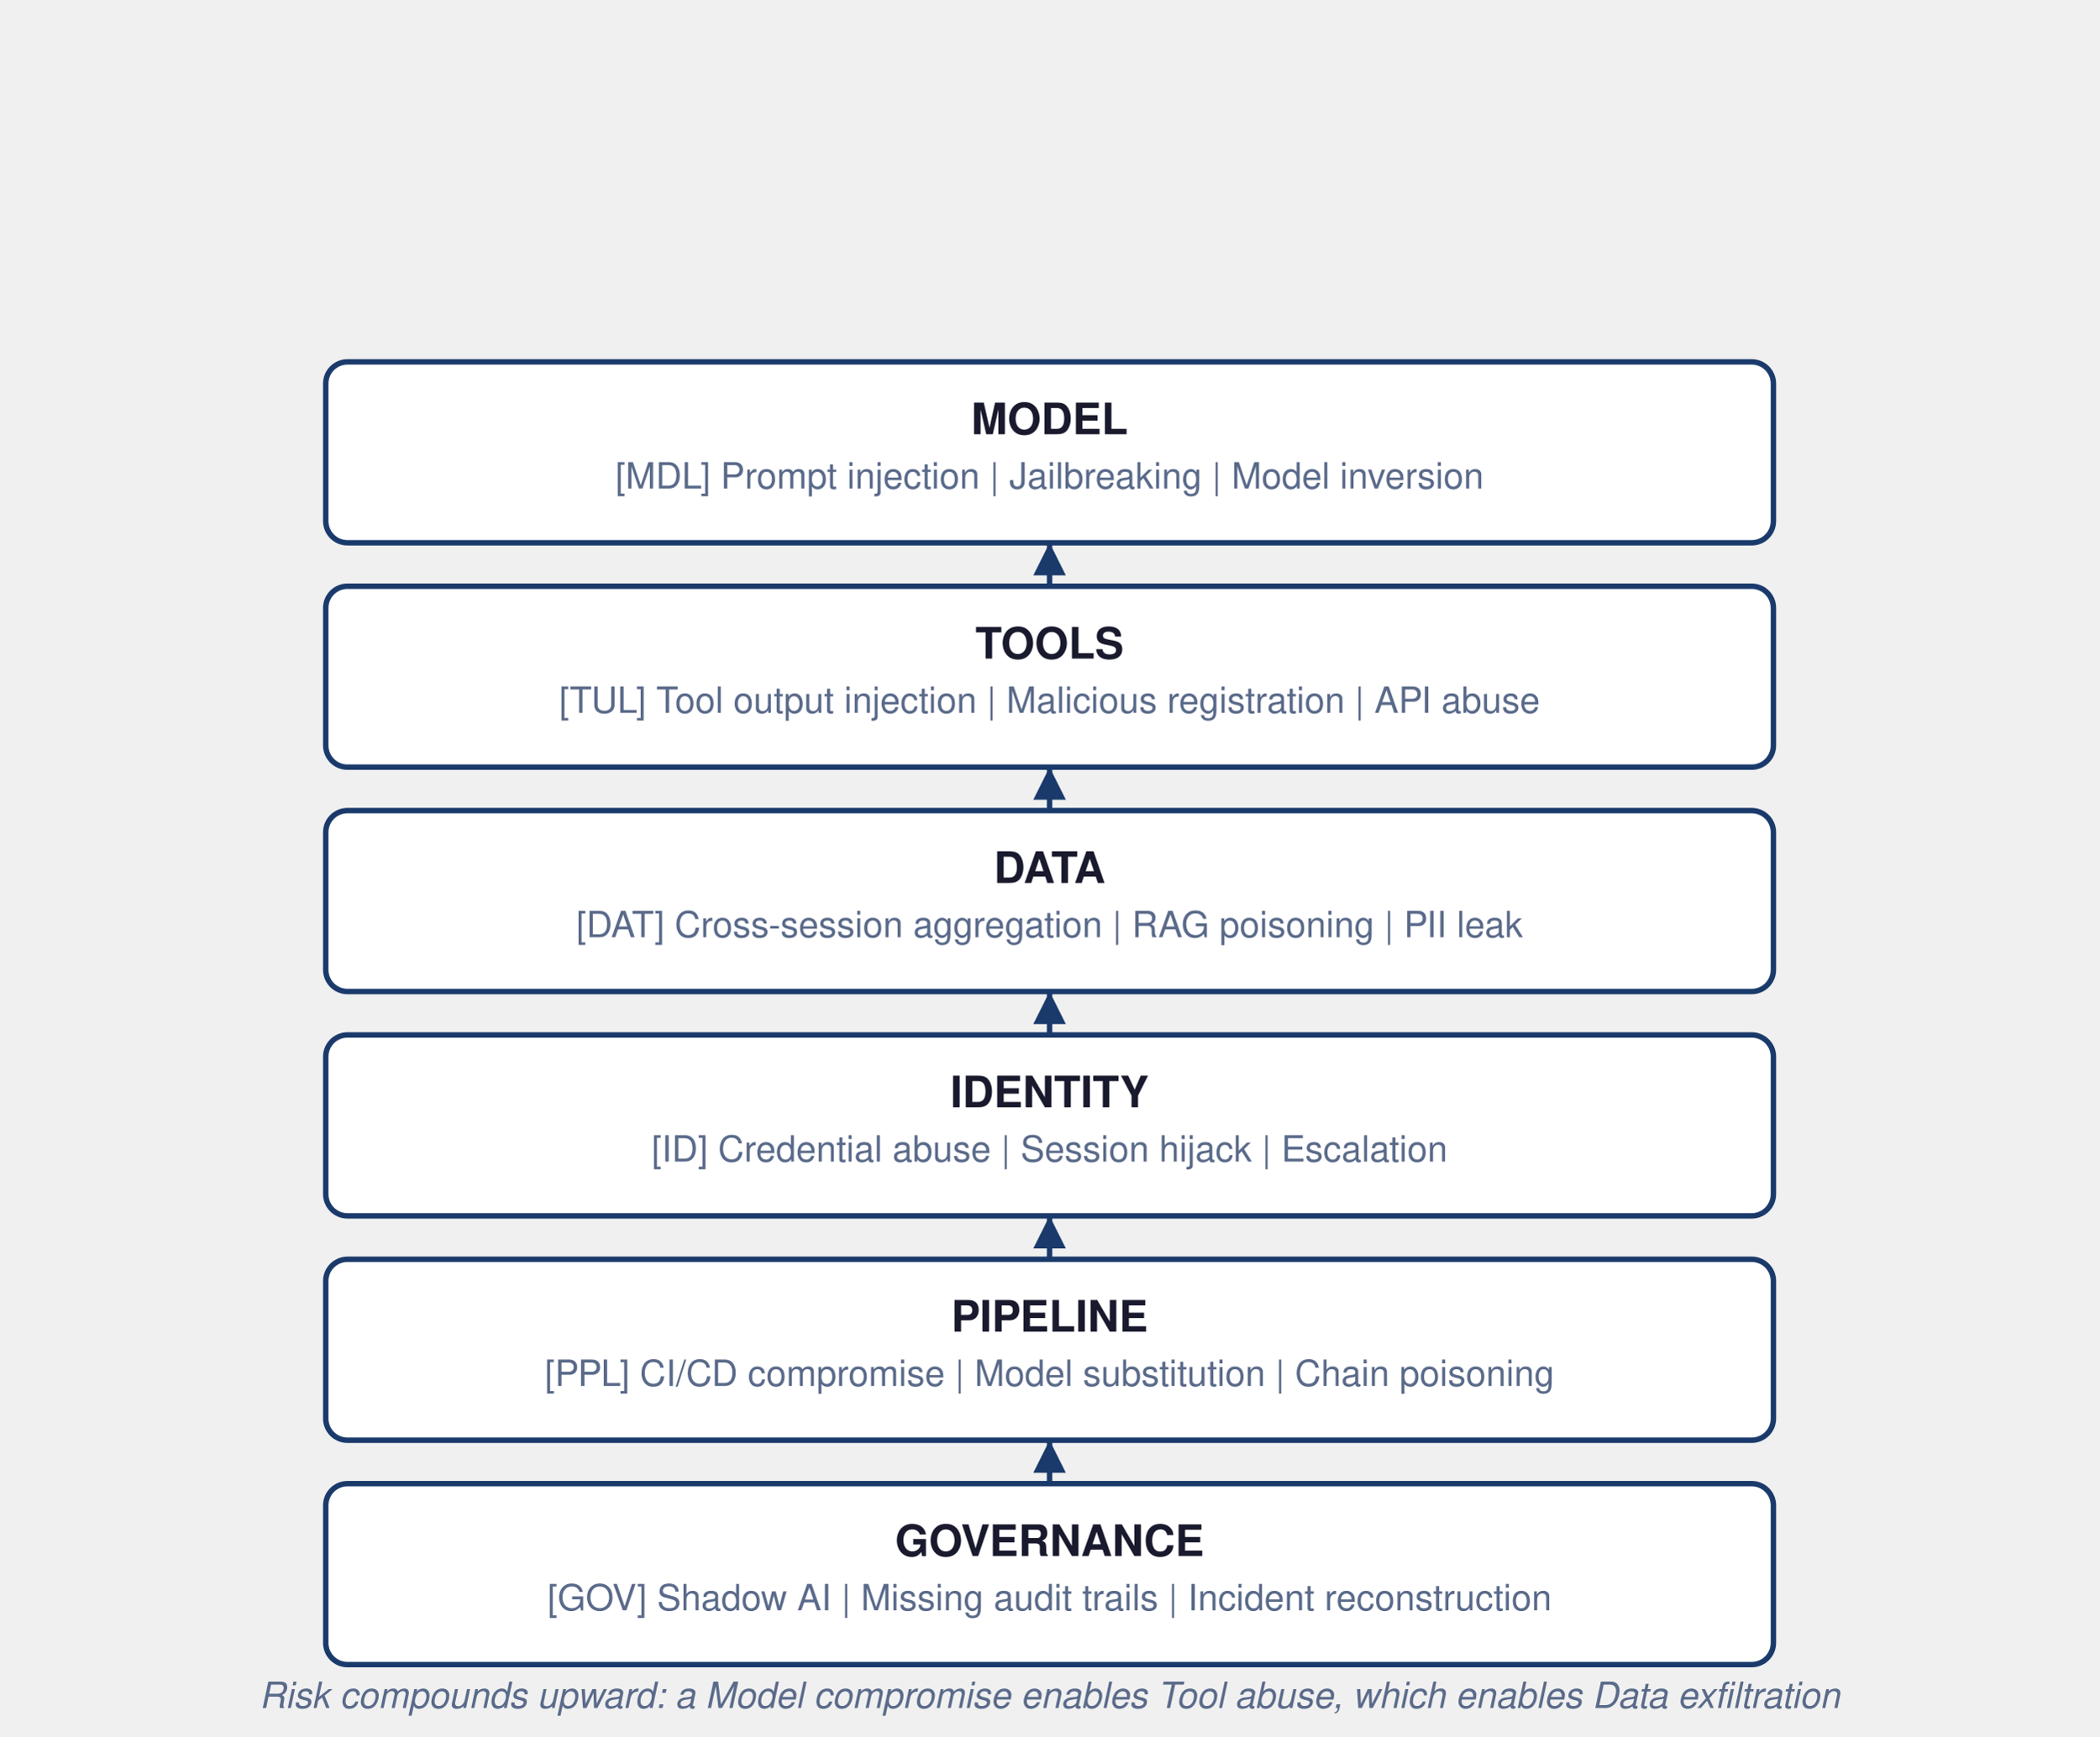
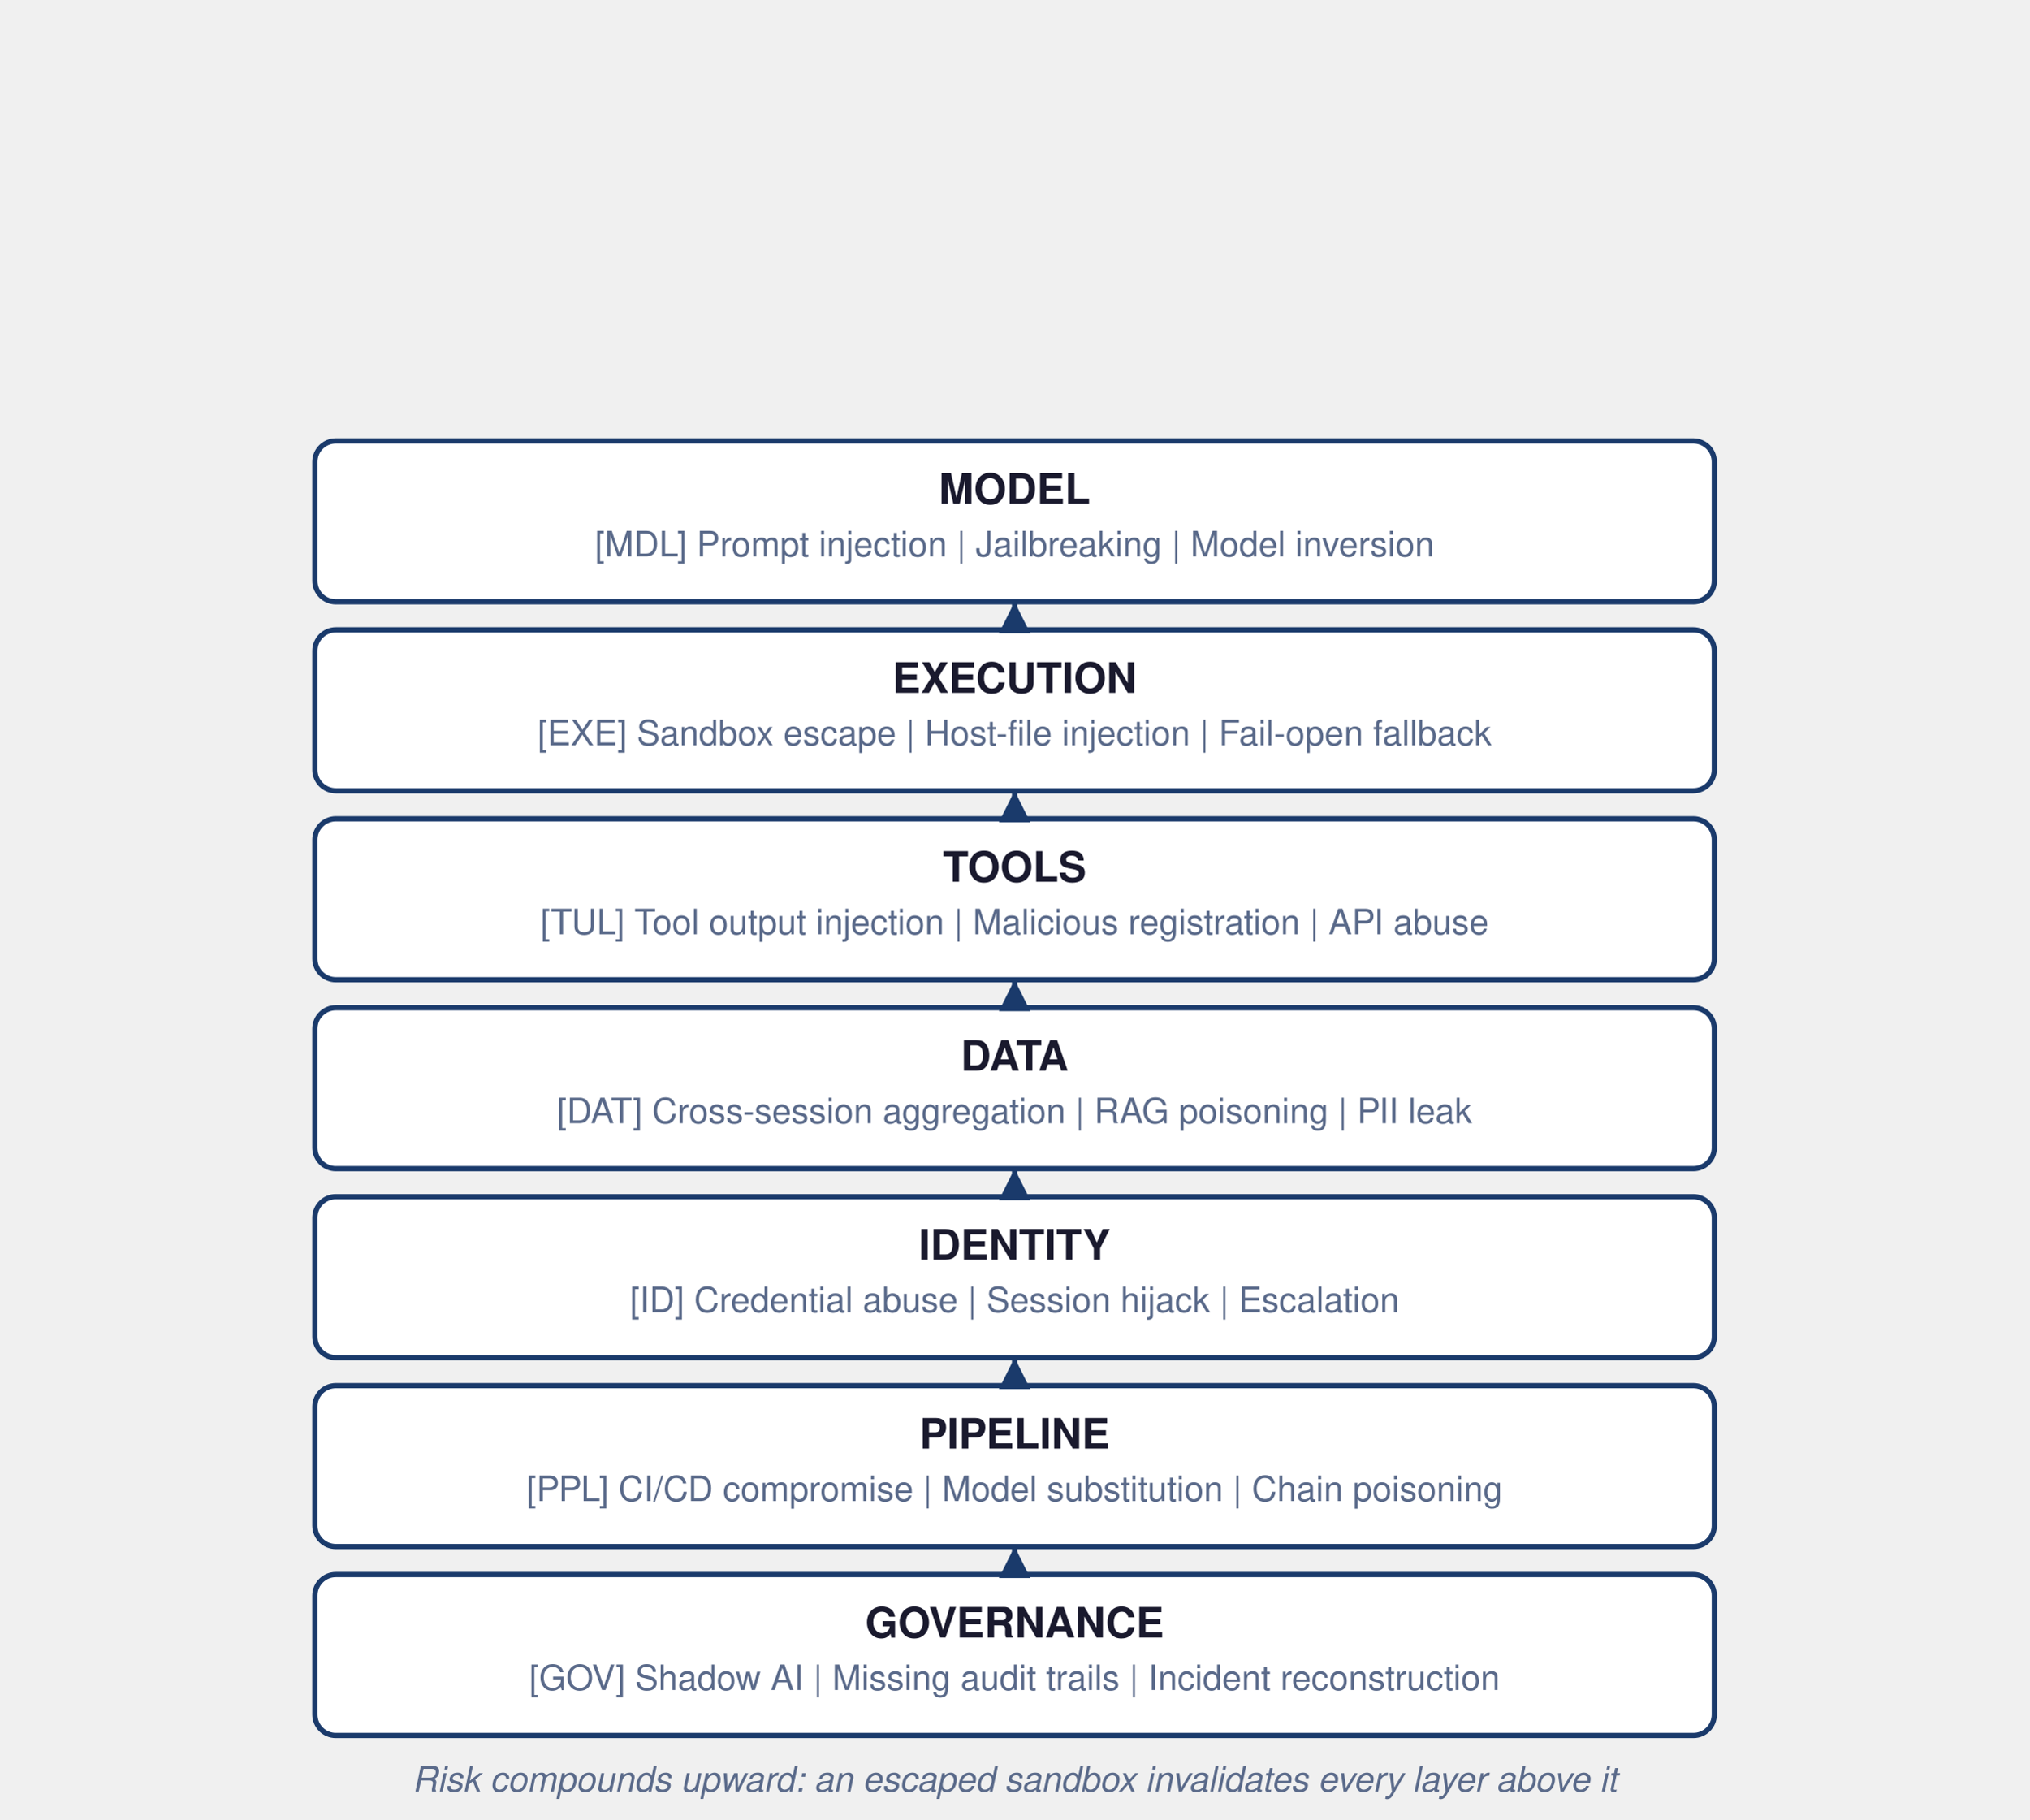
- <svg xmlns="http://www.w3.org/2000/svg" viewBox="0 0 580 480" width="100%" height="100%">
+ <svg xmlns="http://www.w3.org/2000/svg" viewBox="0 0 580 520" width="100%" height="100%">
  <style>
    text { font-family: 'Helvetica Neue', Helvetica, Arial, sans-serif; }
    .title { font-size: 16px; font-weight: bold; fill: #0a1e3d; }
    .label { font-size: 12px; fill: #1a1a2e; }
    .sm { font-size: 10px; fill: #5a6a8a; }
    .gold { fill: #d4a017; }
    .white { fill: #ffffff; }
    .cap { font-size: 9px; font-weight: bold; text-transform: uppercase; fill: #5a6a8a; }
  </style>
  <defs>
    <marker id="a" viewBox="0 0 10 10" refX="10" refY="5" markerWidth="6" markerHeight="6" orient="auto-start-reverse">
      <path d="M 0 0 L 10 5 L 0 10 z" fill="#1a3a6b" />
    </marker>
  </defs>
-   <rect x="90.0" y="410" width="400" height="50" rx="6" fill="#ffffff" stroke="#1a3a6b" stroke-width="1.5" />
-   <text x="290.0" y="430.0" text-anchor="middle" class="label" font-weight="bold">GOVERNANCE</text>
-   <text x="290.0" y="445.0" text-anchor="middle" class="sm">[GOV]  Shadow AI | Missing audit trails | Incident reconstruction</text>
-   <line x1="290.0" y1="410" x2="290.0" y2="398" stroke="#1a3a6b" stroke-width="1.5" marker-end="url(#a)" />
-   <rect x="90.0" y="348" width="400" height="50" rx="6" fill="#ffffff" stroke="#1a3a6b" stroke-width="1.5" />
-   <text x="290.0" y="368.0" text-anchor="middle" class="label" font-weight="bold">PIPELINE</text>
-   <text x="290.0" y="383.0" text-anchor="middle" class="sm">[PPL]  CI/CD compromise | Model substitution | Chain poisoning</text>
-   <line x1="290.0" y1="348" x2="290.0" y2="336" stroke="#1a3a6b" stroke-width="1.5" marker-end="url(#a)" />
-   <rect x="90.0" y="286" width="400" height="50" rx="6" fill="#ffffff" stroke="#1a3a6b" stroke-width="1.5" />
-   <text x="290.0" y="306.0" text-anchor="middle" class="label" font-weight="bold">IDENTITY</text>
-   <text x="290.0" y="321.0" text-anchor="middle" class="sm">[ID]   Credential abuse | Session hijack | Escalation</text>
-   <line x1="290.0" y1="286" x2="290.0" y2="274" stroke="#1a3a6b" stroke-width="1.5" marker-end="url(#a)" />
-   <rect x="90.0" y="224" width="400" height="50" rx="6" fill="#ffffff" stroke="#1a3a6b" stroke-width="1.5" />
-   <text x="290.0" y="244.0" text-anchor="middle" class="label" font-weight="bold">DATA</text>
-   <text x="290.0" y="259.0" text-anchor="middle" class="sm">[DAT]  Cross-session aggregation | RAG poisoning | PII leak</text>
-   <line x1="290.0" y1="224" x2="290.0" y2="212" stroke="#1a3a6b" stroke-width="1.5" marker-end="url(#a)" />
-   <rect x="90.0" y="162" width="400" height="50" rx="6" fill="#ffffff" stroke="#1a3a6b" stroke-width="1.5" />
-   <text x="290.0" y="182.0" text-anchor="middle" class="label" font-weight="bold">TOOLS</text>
-   <text x="290.0" y="197.0" text-anchor="middle" class="sm">[TUL]  Tool output injection | Malicious registration | API abuse</text>
-   <line x1="290.0" y1="162" x2="290.0" y2="150" stroke="#1a3a6b" stroke-width="1.5" marker-end="url(#a)" />
-   <rect x="90.0" y="100" width="400" height="50" rx="6" fill="#ffffff" stroke="#1a3a6b" stroke-width="1.5" />
-   <text x="290.0" y="120.0" text-anchor="middle" class="label" font-weight="bold">MODEL</text>
-   <text x="290.0" y="135.0" text-anchor="middle" class="sm">[MDL]  Prompt injection | Jailbreaking | Model inversion</text>
-   <text x="290.0" y="472" text-anchor="middle" class="sm" font-style="italic">Risk compounds upward: a Model compromise enables Tool abuse, which enables Data exfiltration</text>
+   <rect x="90.0" y="450" width="400" height="46" rx="6" fill="#ffffff" stroke="#1a3a6b" stroke-width="1.5" />
+   <text x="290.0" y="468.0" text-anchor="middle" class="label" font-weight="bold">GOVERNANCE</text>
+   <text x="290.0" y="483.0" text-anchor="middle" class="sm">[GOV]  Shadow AI | Missing audit trails | Incident reconstruction</text>
+   <line x1="290.0" y1="450" x2="290.0" y2="442" stroke="#1a3a6b" stroke-width="1.5" marker-end="url(#a)" />
+   <rect x="90.0" y="396" width="400" height="46" rx="6" fill="#ffffff" stroke="#1a3a6b" stroke-width="1.5" />
+   <text x="290.0" y="414.0" text-anchor="middle" class="label" font-weight="bold">PIPELINE</text>
+   <text x="290.0" y="429.0" text-anchor="middle" class="sm">[PPL]  CI/CD compromise | Model substitution | Chain poisoning</text>
+   <line x1="290.0" y1="396" x2="290.0" y2="388" stroke="#1a3a6b" stroke-width="1.5" marker-end="url(#a)" />
+   <rect x="90.0" y="342" width="400" height="46" rx="6" fill="#ffffff" stroke="#1a3a6b" stroke-width="1.5" />
+   <text x="290.0" y="360.0" text-anchor="middle" class="label" font-weight="bold">IDENTITY</text>
+   <text x="290.0" y="375.0" text-anchor="middle" class="sm">[ID]   Credential abuse | Session hijack | Escalation</text>
+   <line x1="290.0" y1="342" x2="290.0" y2="334" stroke="#1a3a6b" stroke-width="1.5" marker-end="url(#a)" />
+   <rect x="90.0" y="288" width="400" height="46" rx="6" fill="#ffffff" stroke="#1a3a6b" stroke-width="1.5" />
+   <text x="290.0" y="306.0" text-anchor="middle" class="label" font-weight="bold">DATA</text>
+   <text x="290.0" y="321.0" text-anchor="middle" class="sm">[DAT]  Cross-session aggregation | RAG poisoning | PII leak</text>
+   <line x1="290.0" y1="288" x2="290.0" y2="280" stroke="#1a3a6b" stroke-width="1.5" marker-end="url(#a)" />
+   <rect x="90.0" y="234" width="400" height="46" rx="6" fill="#ffffff" stroke="#1a3a6b" stroke-width="1.5" />
+   <text x="290.0" y="252.0" text-anchor="middle" class="label" font-weight="bold">TOOLS</text>
+   <text x="290.0" y="267.0" text-anchor="middle" class="sm">[TUL]  Tool output injection | Malicious registration | API abuse</text>
+   <line x1="290.0" y1="234" x2="290.0" y2="226" stroke="#1a3a6b" stroke-width="1.5" marker-end="url(#a)" />
+   <rect x="90.0" y="180" width="400" height="46" rx="6" fill="#ffffff" stroke="#1a3a6b" stroke-width="1.5" />
+   <text x="290.0" y="198.0" text-anchor="middle" class="label" font-weight="bold">EXECUTION</text>
+   <text x="290.0" y="213.0" text-anchor="middle" class="sm">[EXE]  Sandbox escape | Host-file injection | Fail-open fallback</text>
+   <line x1="290.0" y1="180" x2="290.0" y2="172" stroke="#1a3a6b" stroke-width="1.5" marker-end="url(#a)" />
+   <rect x="90.0" y="126" width="400" height="46" rx="6" fill="#ffffff" stroke="#1a3a6b" stroke-width="1.5" />
+   <text x="290.0" y="144.0" text-anchor="middle" class="label" font-weight="bold">MODEL</text>
+   <text x="290.0" y="159.0" text-anchor="middle" class="sm">[MDL]  Prompt injection | Jailbreaking | Model inversion</text>
+   <text x="290.0" y="512" text-anchor="middle" class="sm" font-style="italic">Risk compounds upward: an escaped sandbox invalidates every layer above it</text>
</svg>
